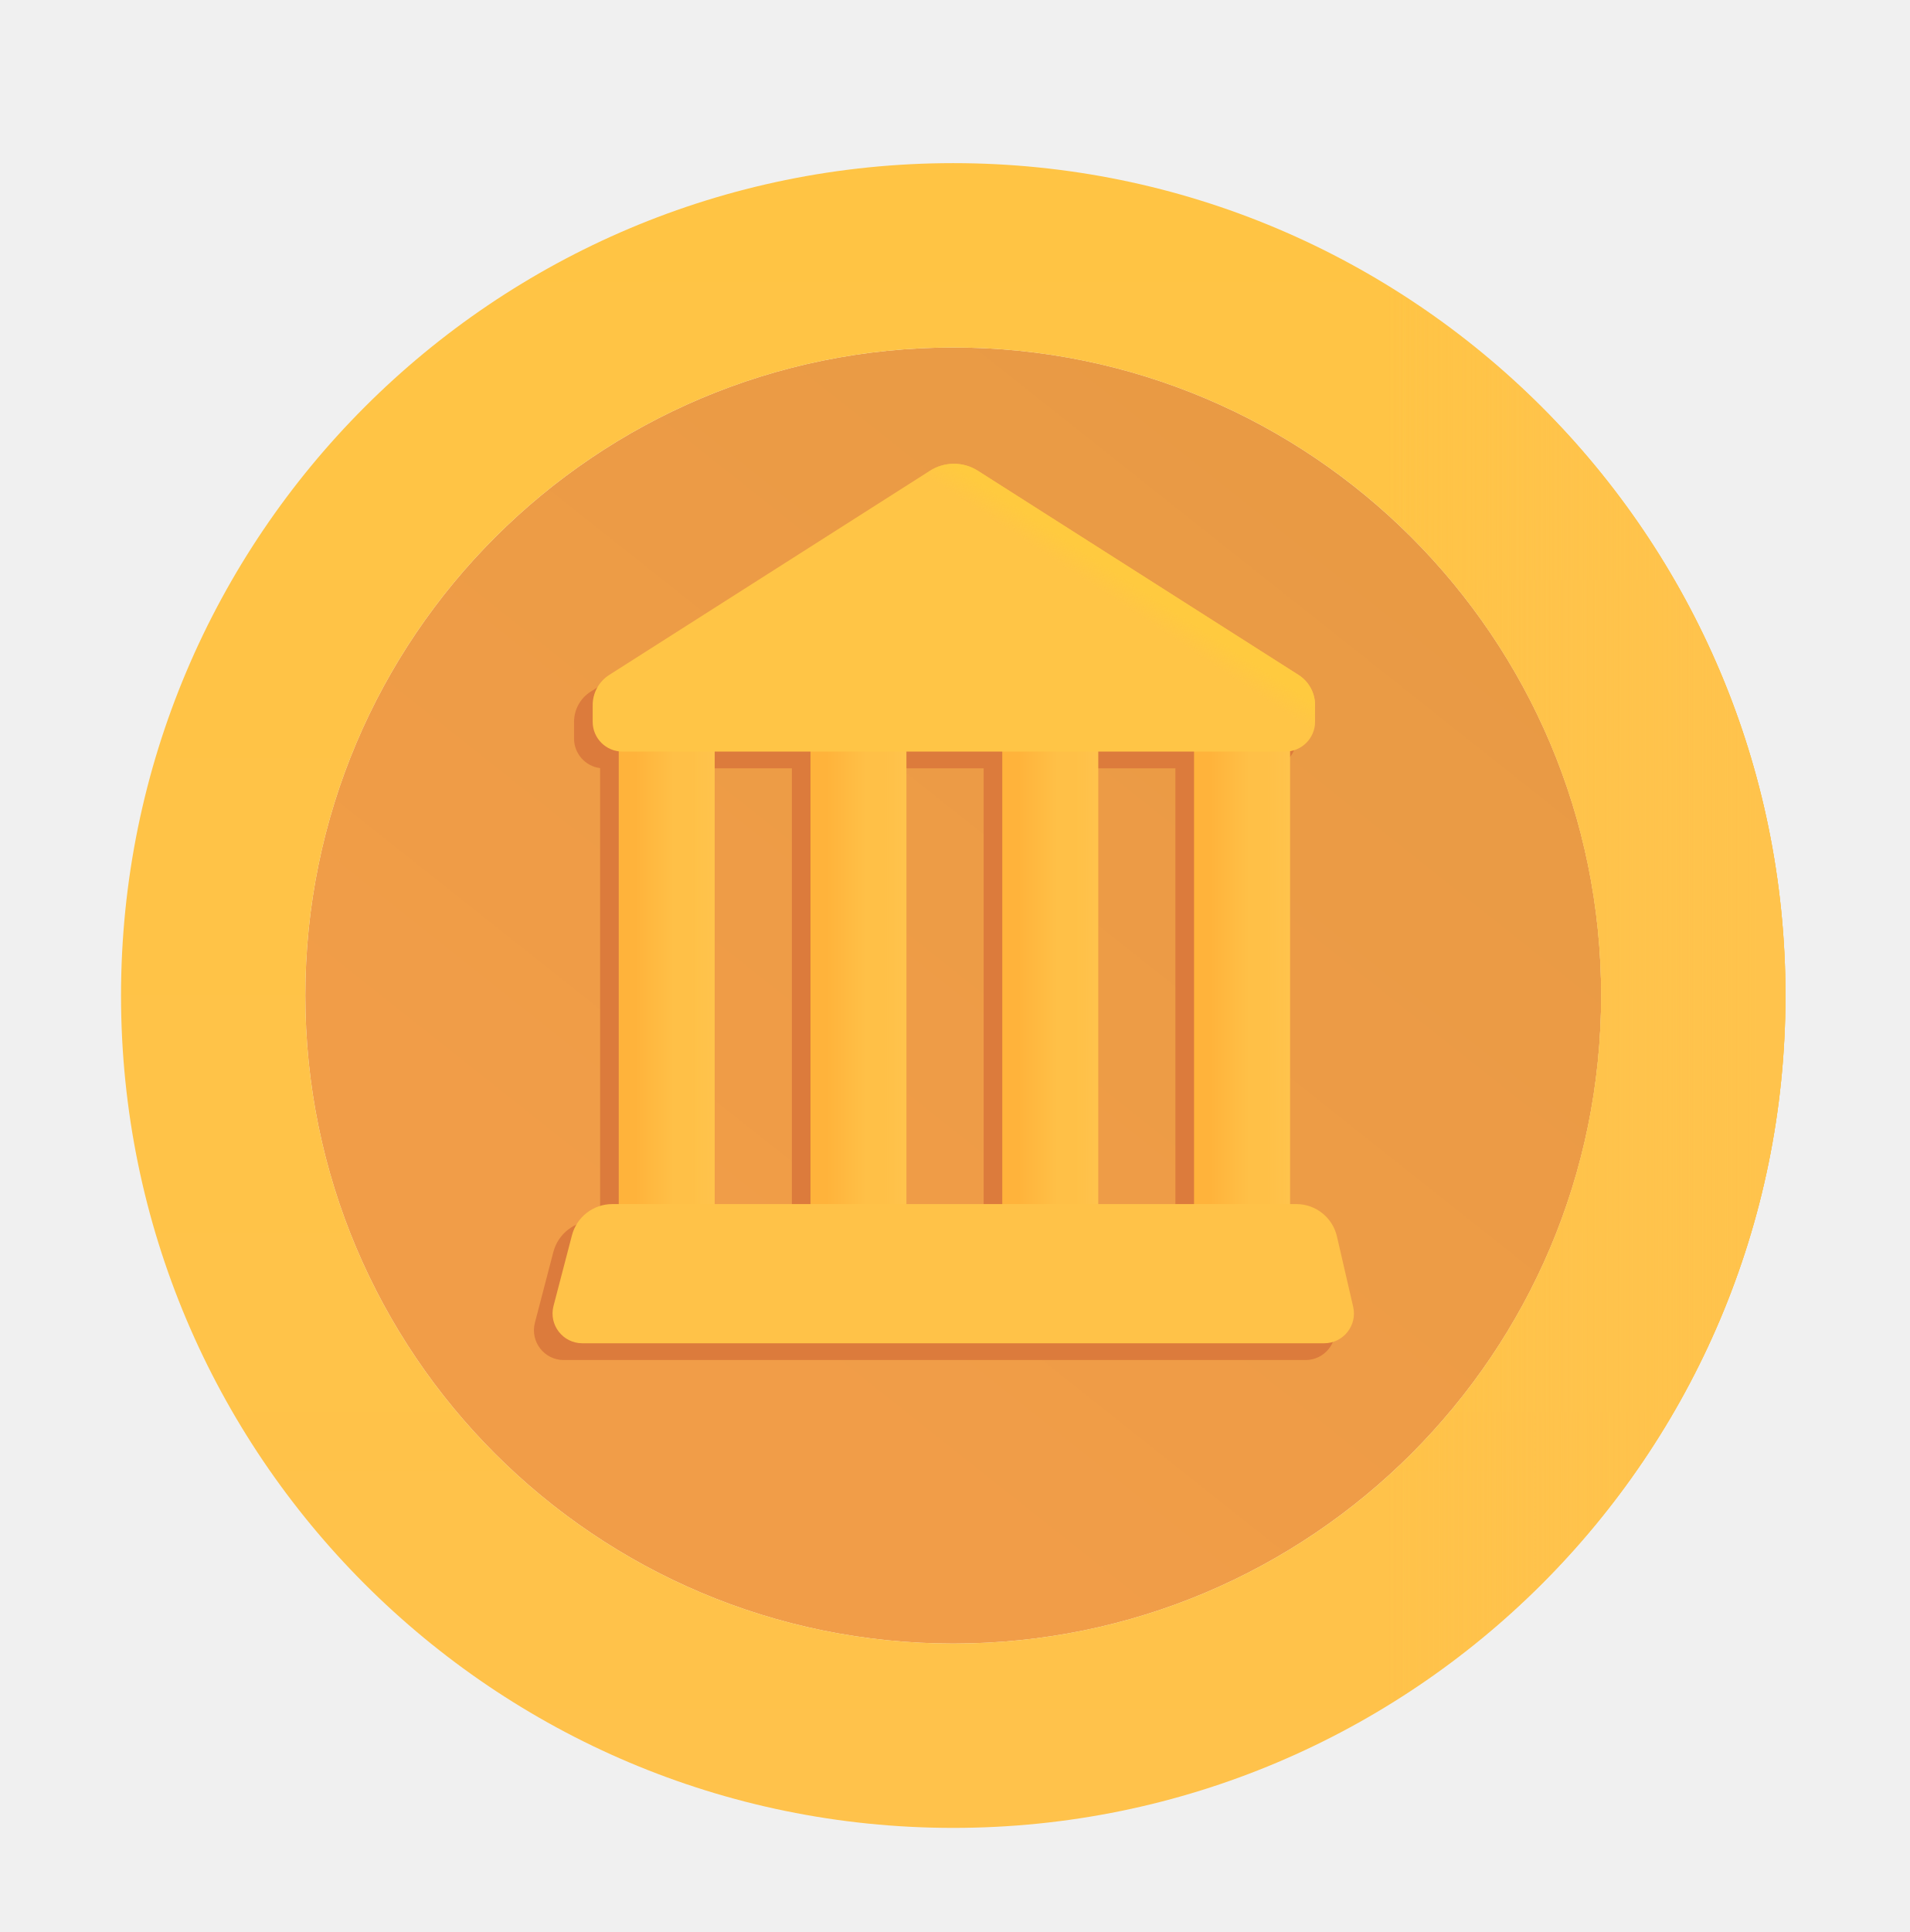
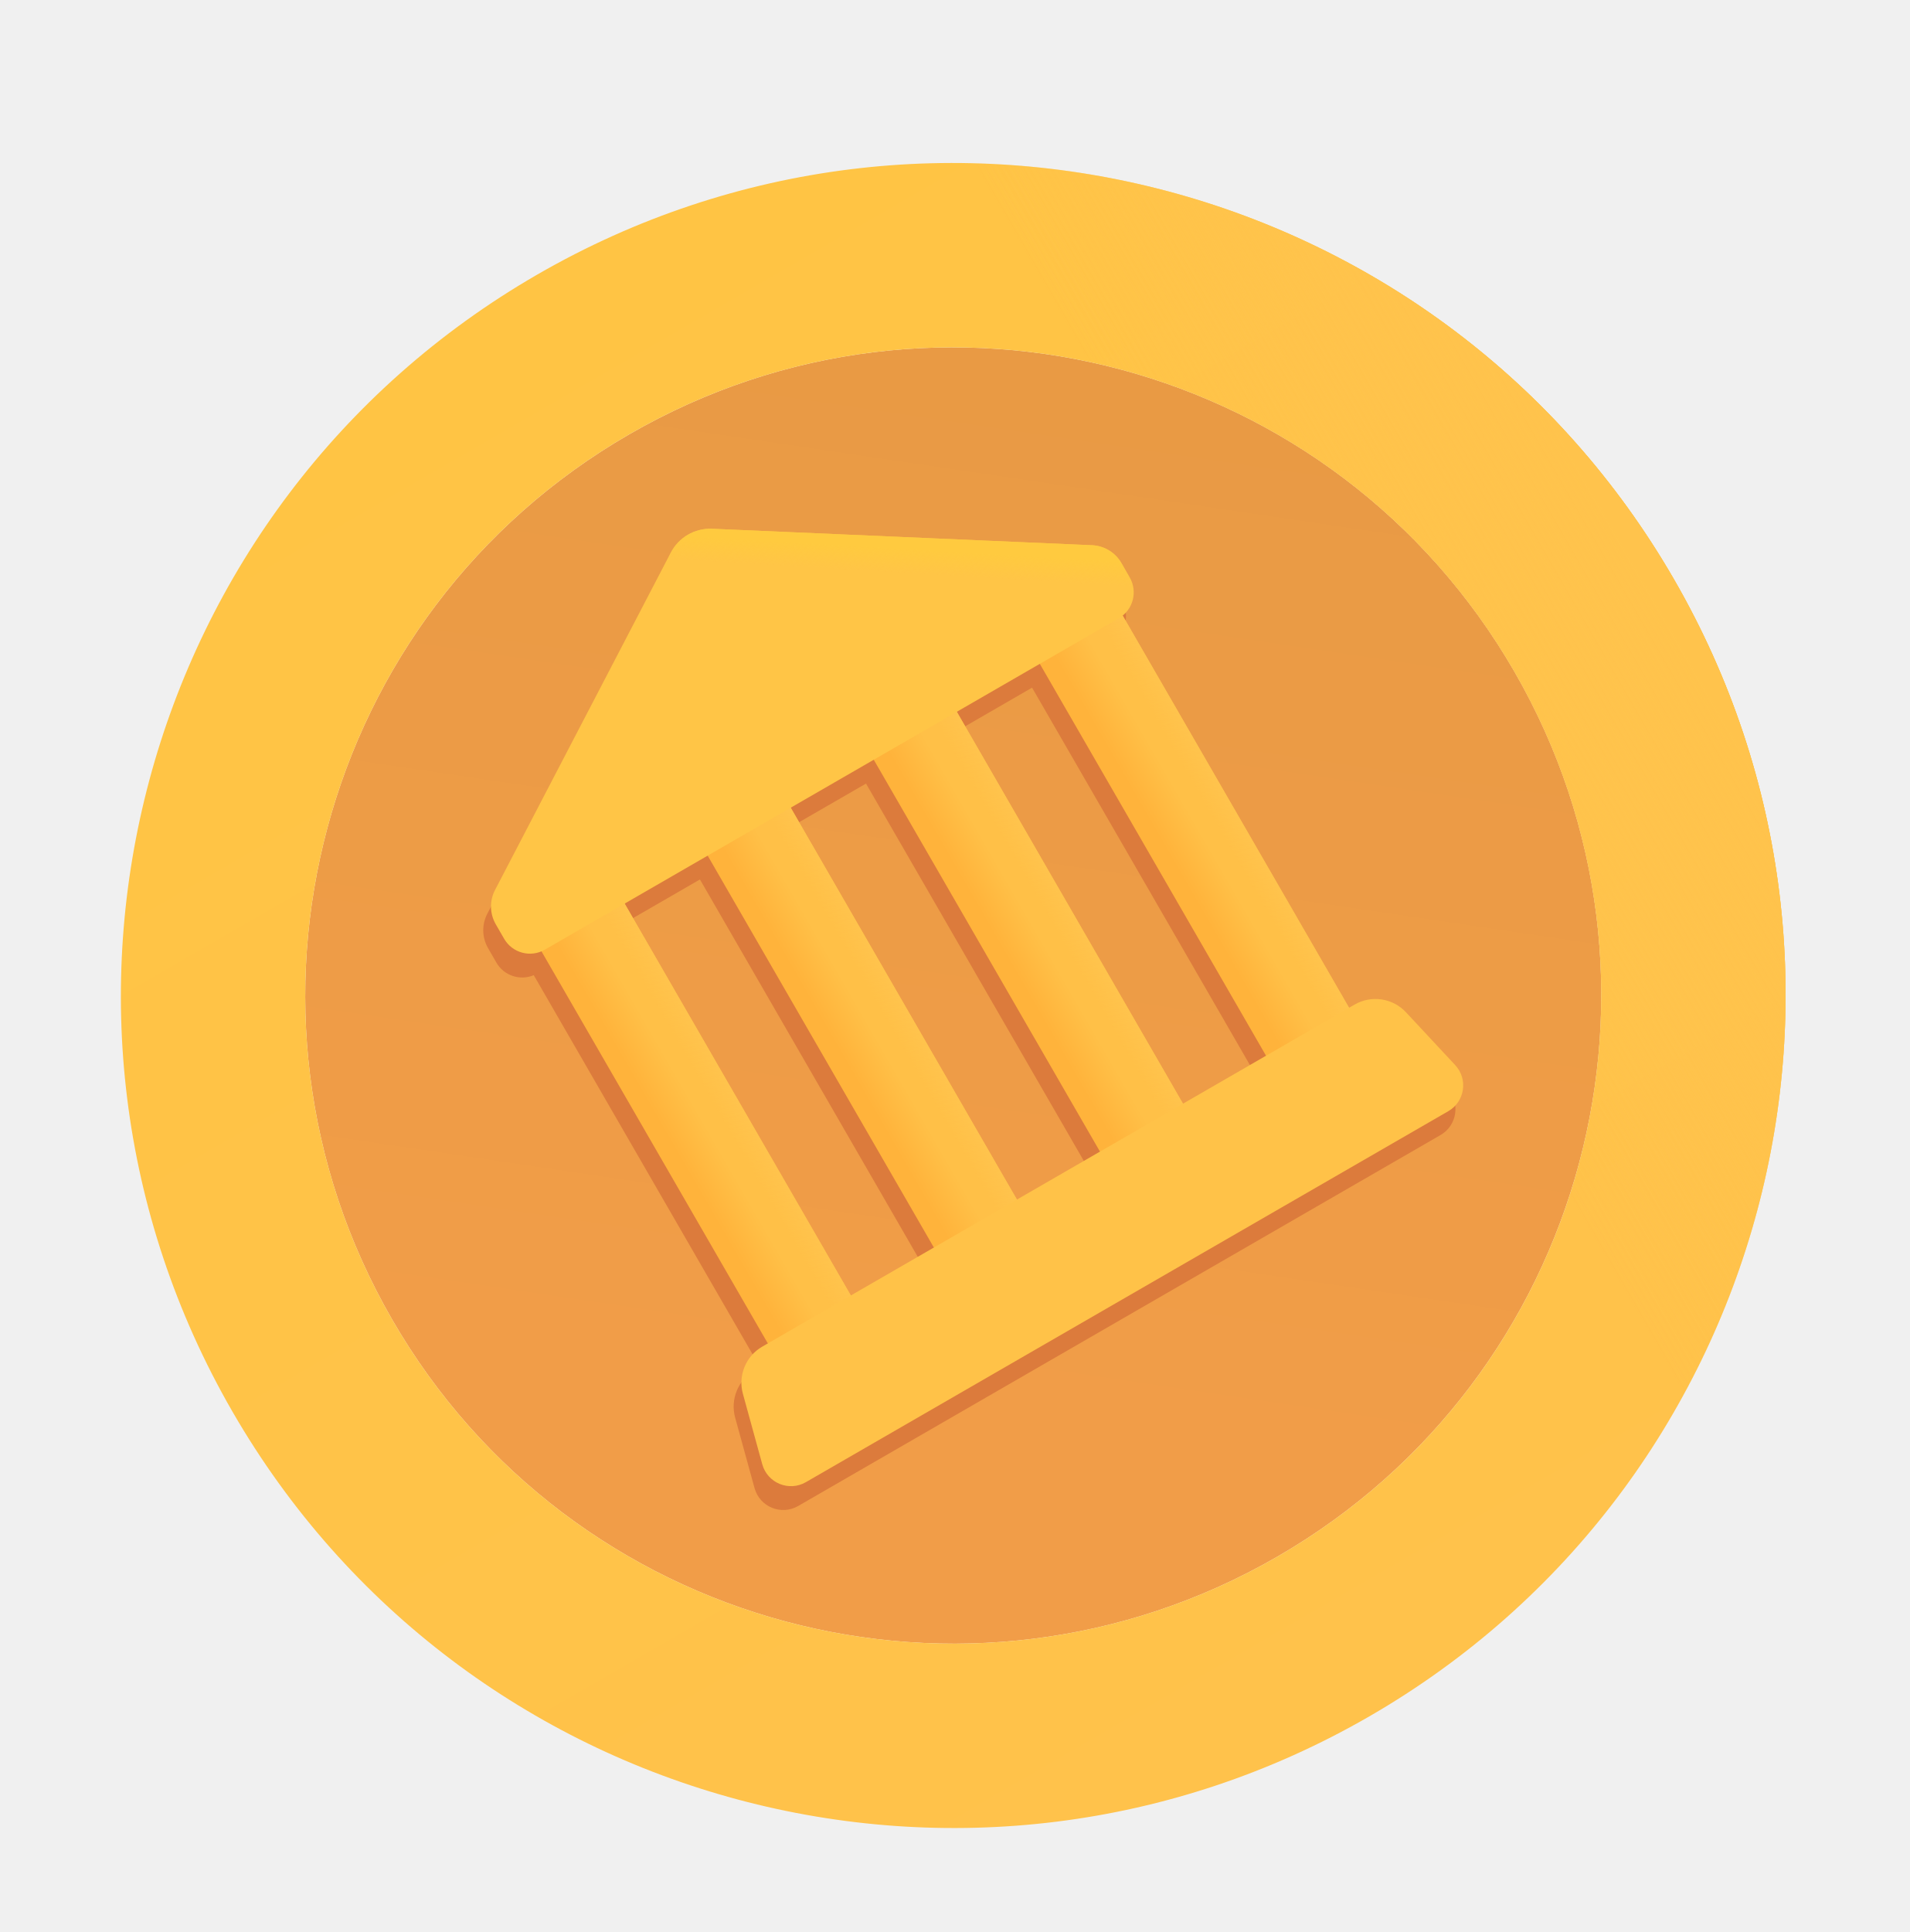
<svg xmlns="http://www.w3.org/2000/svg" width="86" height="87" viewBox="0 0 86 87" fill="none">
-   <path d="M42.934 74.011C59.05 74.011 72.115 60.946 72.115 44.829C72.115 28.713 59.05 15.648 42.934 15.648C26.817 15.648 13.752 28.713 13.752 44.829C13.752 60.946 26.817 74.011 42.934 74.011Z" fill="url(#paint0_linear_903_3703)" />
-   <path fill-rule="evenodd" clip-rule="evenodd" d="M26.6 31.148C26.136 31.443 25.855 31.955 25.855 32.506V33.257C25.855 33.941 26.367 34.506 27.029 34.589L27.029 54.976H26.74C25.885 54.976 25.138 55.553 24.922 56.38L24.092 59.563C23.87 60.414 24.512 61.244 25.39 61.244L58.8 61.244C59.663 61.244 60.302 60.441 60.108 59.601L59.377 56.432C59.18 55.58 58.421 54.976 57.546 54.976H57.259L57.259 34.583C57.9 34.482 58.391 33.927 58.391 33.257V32.506C58.391 31.955 58.109 31.443 57.645 31.148L43.204 21.954C42.544 21.534 41.702 21.534 41.042 21.954L26.6 31.148ZM52.94 54.976L52.94 34.599H48.622L48.622 54.976H52.94ZM44.303 54.976L44.303 34.599L39.985 34.599L39.985 54.976L44.303 54.976ZM35.666 54.976L35.666 34.599H31.347L31.347 54.976H35.666Z" fill="#DC7B3C" />
-   <path fill-rule="evenodd" clip-rule="evenodd" d="M42.934 82.312C63.635 82.312 80.417 65.531 80.417 44.829C80.417 24.128 63.635 7.346 42.934 7.346C22.232 7.346 5.451 24.128 5.451 44.829C5.451 65.531 22.232 82.312 42.934 82.312ZM42.934 74.011C59.05 74.011 72.115 60.946 72.115 44.829C72.115 28.713 59.05 15.648 42.934 15.648C26.817 15.648 13.752 28.713 13.752 44.829C13.752 60.946 26.817 74.011 42.934 74.011Z" fill="url(#paint1_linear_903_3703)" />
-   <path fill-rule="evenodd" clip-rule="evenodd" d="M42.934 82.312C63.635 82.312 80.417 65.531 80.417 44.829C80.417 24.128 63.635 7.346 42.934 7.346C22.232 7.346 5.451 24.128 5.451 44.829C5.451 65.531 22.232 82.312 42.934 82.312ZM42.934 74.011C59.05 74.011 72.115 60.946 72.115 44.829C72.115 28.713 59.05 15.648 42.934 15.648C26.817 15.648 13.752 28.713 13.752 44.829C13.752 60.946 26.817 74.011 42.934 74.011Z" fill="url(#paint2_linear_903_3703)" />
-   <path fill-rule="evenodd" clip-rule="evenodd" d="M42.934 82.312C63.635 82.312 80.417 65.531 80.417 44.829C80.417 24.128 63.635 7.346 42.934 7.346C22.232 7.346 5.451 24.128 5.451 44.829C5.451 65.531 22.232 82.312 42.934 82.312ZM42.934 74.011C59.05 74.011 72.115 60.946 72.115 44.829C72.115 28.713 59.05 15.648 42.934 15.648C26.817 15.648 13.752 28.713 13.752 44.829C13.752 60.946 26.817 74.011 42.934 74.011Z" fill="url(#paint3_linear_903_3703)" />
-   <path d="M27.868 33.299C27.868 32.928 28.168 32.628 28.538 32.628H31.515C31.886 32.628 32.186 32.928 32.186 33.299V54.808H27.868L27.868 33.299Z" fill="url(#paint4_linear_903_3703)" />
-   <path d="M27.868 33.299C27.868 32.928 28.168 32.628 28.538 32.628H31.515C31.886 32.628 32.186 32.928 32.186 33.299V54.808H27.868L27.868 33.299Z" fill="url(#paint5_linear_903_3703)" />
-   <path d="M40.823 32.628H36.505L36.505 54.808H40.823V32.628Z" fill="url(#paint6_linear_903_3703)" />
-   <path d="M40.823 32.628H36.505L36.505 54.808H40.823V32.628Z" fill="url(#paint7_linear_903_3703)" />
-   <path d="M49.46 32.628H45.142L45.142 54.808H49.46V32.628Z" fill="url(#paint8_linear_903_3703)" />
-   <path d="M49.46 32.628H45.142L45.142 54.808H49.46V32.628Z" fill="url(#paint9_linear_903_3703)" />
-   <path d="M58.097 32.628H53.779L53.779 54.808H58.097V32.628Z" fill="url(#paint10_linear_903_3703)" />
-   <path d="M58.097 32.628H53.779L53.779 54.808H58.097V32.628Z" fill="url(#paint11_linear_903_3703)" />
-   <path d="M25.761 55.625C25.977 54.798 26.724 54.221 27.579 54.221L58.385 54.221C59.26 54.221 60.018 54.824 60.215 55.677L60.946 58.846C61.14 59.686 60.502 60.489 59.639 60.489L26.229 60.489C25.35 60.489 24.709 59.659 24.93 58.809L25.761 55.625Z" fill="#FFC248" />
-   <path d="M26.694 31.751C26.694 31.201 26.975 30.688 27.439 30.393L41.881 21.199C42.54 20.78 43.383 20.78 44.042 21.199L58.484 30.393C58.948 30.688 59.229 31.201 59.229 31.751V32.503C59.229 33.243 58.629 33.844 57.888 33.844L28.035 33.844C27.294 33.844 26.694 33.243 26.694 32.503V31.751Z" fill="#FFC546" />
-   <path d="M26.694 31.751C26.694 31.201 26.975 30.688 27.439 30.393L41.881 21.199C42.54 20.78 43.383 20.78 44.042 21.199L58.484 30.393C58.948 30.688 59.229 31.201 59.229 31.751V32.503C59.229 33.243 58.629 33.844 57.888 33.844L28.035 33.844C27.294 33.844 26.694 33.243 26.694 32.503V31.751Z" fill="url(#paint12_linear_903_3703)" />
+   <g clip-path="url(#clip0_903_3703)">
+     <path d="M57.525 70.101C71.482 62.043 76.264 44.196 68.206 30.238C60.148 16.281 42.3 11.499 28.343 19.557C14.386 27.615 9.604 45.463 17.662 59.42C25.72 73.377 43.567 78.159 57.525 70.101Z" fill="url(#paint0_linear_903_3703)" />
+     <path fill-rule="evenodd" clip-rule="evenodd" d="M21.948 41.147C21.694 41.635 21.706 42.22 21.982 42.696L22.357 43.347C22.699 43.94 23.425 44.172 24.04 43.913L34.233 61.569L33.983 61.713C33.243 62.141 32.884 63.014 33.111 63.838L33.984 67.01C34.217 67.858 35.187 68.256 35.948 67.817L64.882 51.111C65.629 50.68 65.781 49.666 65.193 49.035L62.975 46.656C62.379 46.016 61.419 45.873 60.662 46.31L60.413 46.454L50.217 28.793C50.722 28.385 50.869 27.659 50.534 27.079L50.158 26.428C49.883 25.952 49.383 25.649 48.834 25.625L31.73 24.884C30.949 24.85 30.219 25.271 29.858 25.965L21.948 41.147ZM56.673 48.613L46.484 30.966L42.745 33.126L52.933 50.773L56.673 48.613ZM49.193 52.932L39.005 35.285L35.265 37.444L45.453 55.091L49.193 52.932ZM41.713 57.25L31.525 39.603L27.785 41.763L37.973 59.41L41.713 57.25Z" fill="#DC7B3C" />
+     <path fill-rule="evenodd" clip-rule="evenodd" d="M61.675 77.29C79.603 66.94 85.746 44.015 75.395 26.087C65.045 8.159 42.12 2.017 24.192 12.368C6.264 22.718 0.122 45.643 10.472 63.571C20.823 81.499 43.748 87.641 61.675 77.29ZM57.525 70.101C71.482 62.043 76.264 44.196 68.206 30.238C60.148 16.281 42.3 11.499 28.343 19.557C14.386 27.615 9.604 45.463 17.662 59.42C25.72 73.377 43.567 78.159 57.525 70.101Z" fill="url(#paint1_linear_903_3703)" />
+     <path fill-rule="evenodd" clip-rule="evenodd" d="M61.675 77.29C79.603 66.94 85.746 44.015 75.395 26.087C65.045 8.159 42.12 2.017 24.192 12.368C6.264 22.718 0.122 45.643 10.472 63.571C20.823 81.499 43.748 87.641 61.675 77.29ZM57.525 70.101C71.482 62.043 76.264 44.196 68.206 30.238C60.148 16.281 42.3 11.499 28.343 19.557C14.386 27.615 9.604 45.463 17.662 59.42C25.72 73.377 43.567 78.159 57.525 70.101Z" fill="url(#paint2_linear_903_3703)" />
+     <path fill-rule="evenodd" clip-rule="evenodd" d="M61.675 77.29C79.603 66.94 85.746 44.015 75.395 26.087C65.045 8.159 42.12 2.017 24.192 12.368C6.264 22.718 0.122 45.643 10.472 63.571C20.823 81.499 43.748 87.641 61.675 77.29ZM57.525 70.101C71.482 62.043 76.264 44.196 68.206 30.238C60.148 16.281 42.3 11.499 28.343 19.557C14.386 27.615 9.604 45.463 17.662 59.42C25.72 73.377 43.567 78.159 57.525 70.101Z" fill="url(#paint3_linear_903_3703)" />
+     <path d="M24.121 42.377C23.936 42.056 24.046 41.646 24.367 41.461L26.945 39.972C27.265 39.787 27.676 39.897 27.861 40.218L38.615 58.845L34.876 61.004L24.121 42.377Z" fill="url(#paint4_linear_903_3703)" />
+     <path d="M24.121 42.377C23.936 42.056 24.046 41.646 24.367 41.461L26.945 39.972C27.265 39.787 27.676 39.897 27.861 40.218L38.615 58.845L34.876 61.004L24.121 42.377Z" fill="url(#paint5_linear_903_3703)" />
+     <path d="M35.005 35.318L31.265 37.477L42.355 56.686L46.095 54.526L35.005 35.318Z" fill="url(#paint6_linear_903_3703)" />
+     <path d="M35.005 35.318L31.265 37.477L42.355 56.686L46.095 54.526L35.005 35.318Z" fill="url(#paint7_linear_903_3703)" />
+     <path d="M42.486 31L38.746 33.159L49.836 52.367L53.575 50.208L42.486 31Z" fill="url(#paint8_linear_903_3703)" />
+     <path d="M42.486 31L38.746 33.159L49.836 52.367L53.575 50.208L42.486 31Z" fill="url(#paint9_linear_903_3703)" />
+     <path d="M49.965 26.681L46.225 28.84L57.315 48.049L61.055 45.889L49.965 26.681Z" fill="url(#paint10_linear_903_3703)" />
+     <path d="M49.965 26.681L46.225 28.84L57.315 48.049L61.055 45.889L49.965 26.681Z" fill="url(#paint11_linear_903_3703)" />
+     <path d="M33.46 62.765C33.233 61.941 33.591 61.068 34.332 60.64L61.011 45.237C61.768 44.8 62.727 44.943 63.324 45.583L65.541 47.962C66.13 48.593 65.978 49.607 65.231 50.038L36.297 66.743C35.536 67.183 34.565 66.784 34.332 65.937L33.46 62.765Z" fill="#FFC248" />
+     <path d="M22.33 41.623C22.055 41.147 22.042 40.562 22.297 40.075L30.207 24.892C30.568 24.198 31.298 23.777 32.079 23.811L49.183 24.552C49.732 24.576 50.232 24.879 50.507 25.355L50.883 26.006C51.253 26.648 51.033 27.469 50.392 27.839L24.539 42.765C23.897 43.136 23.076 42.916 22.706 42.274L22.33 41.623Z" fill="#FFC546" />
+     <path d="M22.33 41.623C22.055 41.147 22.042 40.562 22.297 40.075L30.207 24.892C30.568 24.198 31.298 23.777 32.079 23.811L49.183 24.552C49.732 24.576 50.232 24.879 50.507 25.355L50.883 26.006C51.253 26.648 51.033 27.469 50.392 27.839L24.539 42.765C23.897 43.136 23.076 42.916 22.706 42.274L22.33 41.623Z" fill="url(#paint12_linear_903_3703)" />
+   </g>
  <defs>
-     <linearGradient id="paint0_linear_903_3703" x1="31.026" y1="59.42" x2="62.556" y2="19.672" gradientUnits="userSpaceOnUse">
+     <linearGradient id="paint0_linear_903_3703" x1="39.917" y1="63.419" x2="47.349" y2="13.232" gradientUnits="userSpaceOnUse">
      <stop stop-color="#F19D48" />
      <stop offset="1" stop-color="#E89A44" />
    </linearGradient>
-     <linearGradient id="paint1_linear_903_3703" x1="42.934" y1="7.346" x2="42.934" y2="82.312" gradientUnits="userSpaceOnUse">
+     <linearGradient id="paint1_linear_903_3703" x1="24.192" y1="12.368" x2="61.675" y2="77.29" gradientUnits="userSpaceOnUse">
      <stop stop-color="#FFC444" />
      <stop offset="1" stop-color="#FFC24B" />
    </linearGradient>
-     <linearGradient id="paint2_linear_903_3703" x1="80.413" y1="51.052" x2="62.471" y2="51.052" gradientUnits="userSpaceOnUse">
+     <linearGradient id="paint2_linear_903_3703" x1="78.504" y1="31.478" x2="62.964" y2="40.45" gradientUnits="userSpaceOnUse">
      <stop offset="0.067" stop-color="#FFC34C" />
      <stop offset="1" stop-color="#FFC34C" stop-opacity="0" />
    </linearGradient>
-     <linearGradient id="paint3_linear_903_3703" x1="80.417" y1="51.052" x2="62.473" y2="51.052" gradientUnits="userSpaceOnUse">
+     <linearGradient id="paint3_linear_903_3703" x1="78.507" y1="31.476" x2="62.967" y2="40.448" gradientUnits="userSpaceOnUse">
      <stop offset="0.067" stop-color="#FFC34C" />
      <stop offset="1" stop-color="#FFC34C" stop-opacity="0" />
    </linearGradient>
-     <linearGradient id="paint4_linear_903_3703" x1="28.259" y1="41.192" x2="30.356" y2="41.192" gradientUnits="userSpaceOnUse">
+     <linearGradient id="paint4_linear_903_3703" x1="28.407" y1="49.016" x2="30.222" y2="47.968" gradientUnits="userSpaceOnUse">
      <stop offset="0.167" stop-color="#FFB33B" />
      <stop offset="1" stop-color="#FFC047" />
    </linearGradient>
-     <linearGradient id="paint5_linear_903_3703" x1="32.186" y1="45.559" x2="31.152" y2="45.559" gradientUnits="userSpaceOnUse">
+     <linearGradient id="paint5_linear_903_3703" x1="33.991" y1="50.835" x2="33.096" y2="51.352" gradientUnits="userSpaceOnUse">
      <stop offset="0.067" stop-color="#FFC34C" />
      <stop offset="1" stop-color="#FFC34C" stop-opacity="0" />
    </linearGradient>
-     <linearGradient id="paint6_linear_903_3703" x1="36.896" y1="41.192" x2="38.993" y2="41.192" gradientUnits="userSpaceOnUse">
+     <linearGradient id="paint6_linear_903_3703" x1="35.886" y1="44.698" x2="37.702" y2="43.65" gradientUnits="userSpaceOnUse">
      <stop offset="0.167" stop-color="#FFB33B" />
      <stop offset="1" stop-color="#FFC047" />
    </linearGradient>
-     <linearGradient id="paint7_linear_903_3703" x1="40.823" y1="45.559" x2="39.789" y2="45.559" gradientUnits="userSpaceOnUse">
+     <linearGradient id="paint7_linear_903_3703" x1="41.471" y1="46.517" x2="40.575" y2="47.034" gradientUnits="userSpaceOnUse">
      <stop offset="0.067" stop-color="#FFC34C" />
      <stop offset="1" stop-color="#FFC34C" stop-opacity="0" />
    </linearGradient>
-     <linearGradient id="paint8_linear_903_3703" x1="45.534" y1="41.192" x2="47.63" y2="41.192" gradientUnits="userSpaceOnUse">
+     <linearGradient id="paint8_linear_903_3703" x1="43.367" y1="40.379" x2="45.182" y2="39.331" gradientUnits="userSpaceOnUse">
      <stop offset="0.167" stop-color="#FFB33B" />
      <stop offset="1" stop-color="#FFC047" />
    </linearGradient>
-     <linearGradient id="paint9_linear_903_3703" x1="49.46" y1="45.559" x2="48.427" y2="45.559" gradientUnits="userSpaceOnUse">
+     <linearGradient id="paint9_linear_903_3703" x1="48.951" y1="42.198" x2="48.056" y2="42.715" gradientUnits="userSpaceOnUse">
      <stop offset="0.067" stop-color="#FFC34C" />
      <stop offset="1" stop-color="#FFC34C" stop-opacity="0" />
    </linearGradient>
-     <linearGradient id="paint10_linear_903_3703" x1="54.17" y1="41.192" x2="56.267" y2="41.192" gradientUnits="userSpaceOnUse">
+     <linearGradient id="paint10_linear_903_3703" x1="50.846" y1="36.061" x2="52.662" y2="35.012" gradientUnits="userSpaceOnUse">
      <stop offset="0.167" stop-color="#FFB33B" />
      <stop offset="1" stop-color="#FFC047" />
    </linearGradient>
-     <linearGradient id="paint11_linear_903_3703" x1="58.097" y1="45.559" x2="57.063" y2="45.559" gradientUnits="userSpaceOnUse">
+     <linearGradient id="paint11_linear_903_3703" x1="56.431" y1="37.88" x2="55.535" y2="38.397" gradientUnits="userSpaceOnUse">
      <stop offset="0.067" stop-color="#FFC34C" />
      <stop offset="1" stop-color="#FFC34C" stop-opacity="0" />
    </linearGradient>
-     <linearGradient id="paint12_linear_903_3703" x1="51.822" y1="25.71" x2="50.732" y2="27.364" gradientUnits="userSpaceOnUse">
+     <linearGradient id="paint12_linear_903_3703" x1="41.072" y1="23.827" x2="40.955" y2="25.805" gradientUnits="userSpaceOnUse">
      <stop offset="0.459" stop-color="#FFCA3F" />
      <stop offset="1" stop-color="#FFCA3F" stop-opacity="0" />
    </linearGradient>
+     <clipPath id="clip0_903_3703">
+       <rect width="85.868" height="85.868" fill="white" transform="translate(0 0.78418)" />
+     </clipPath>
  </defs>
</svg>
